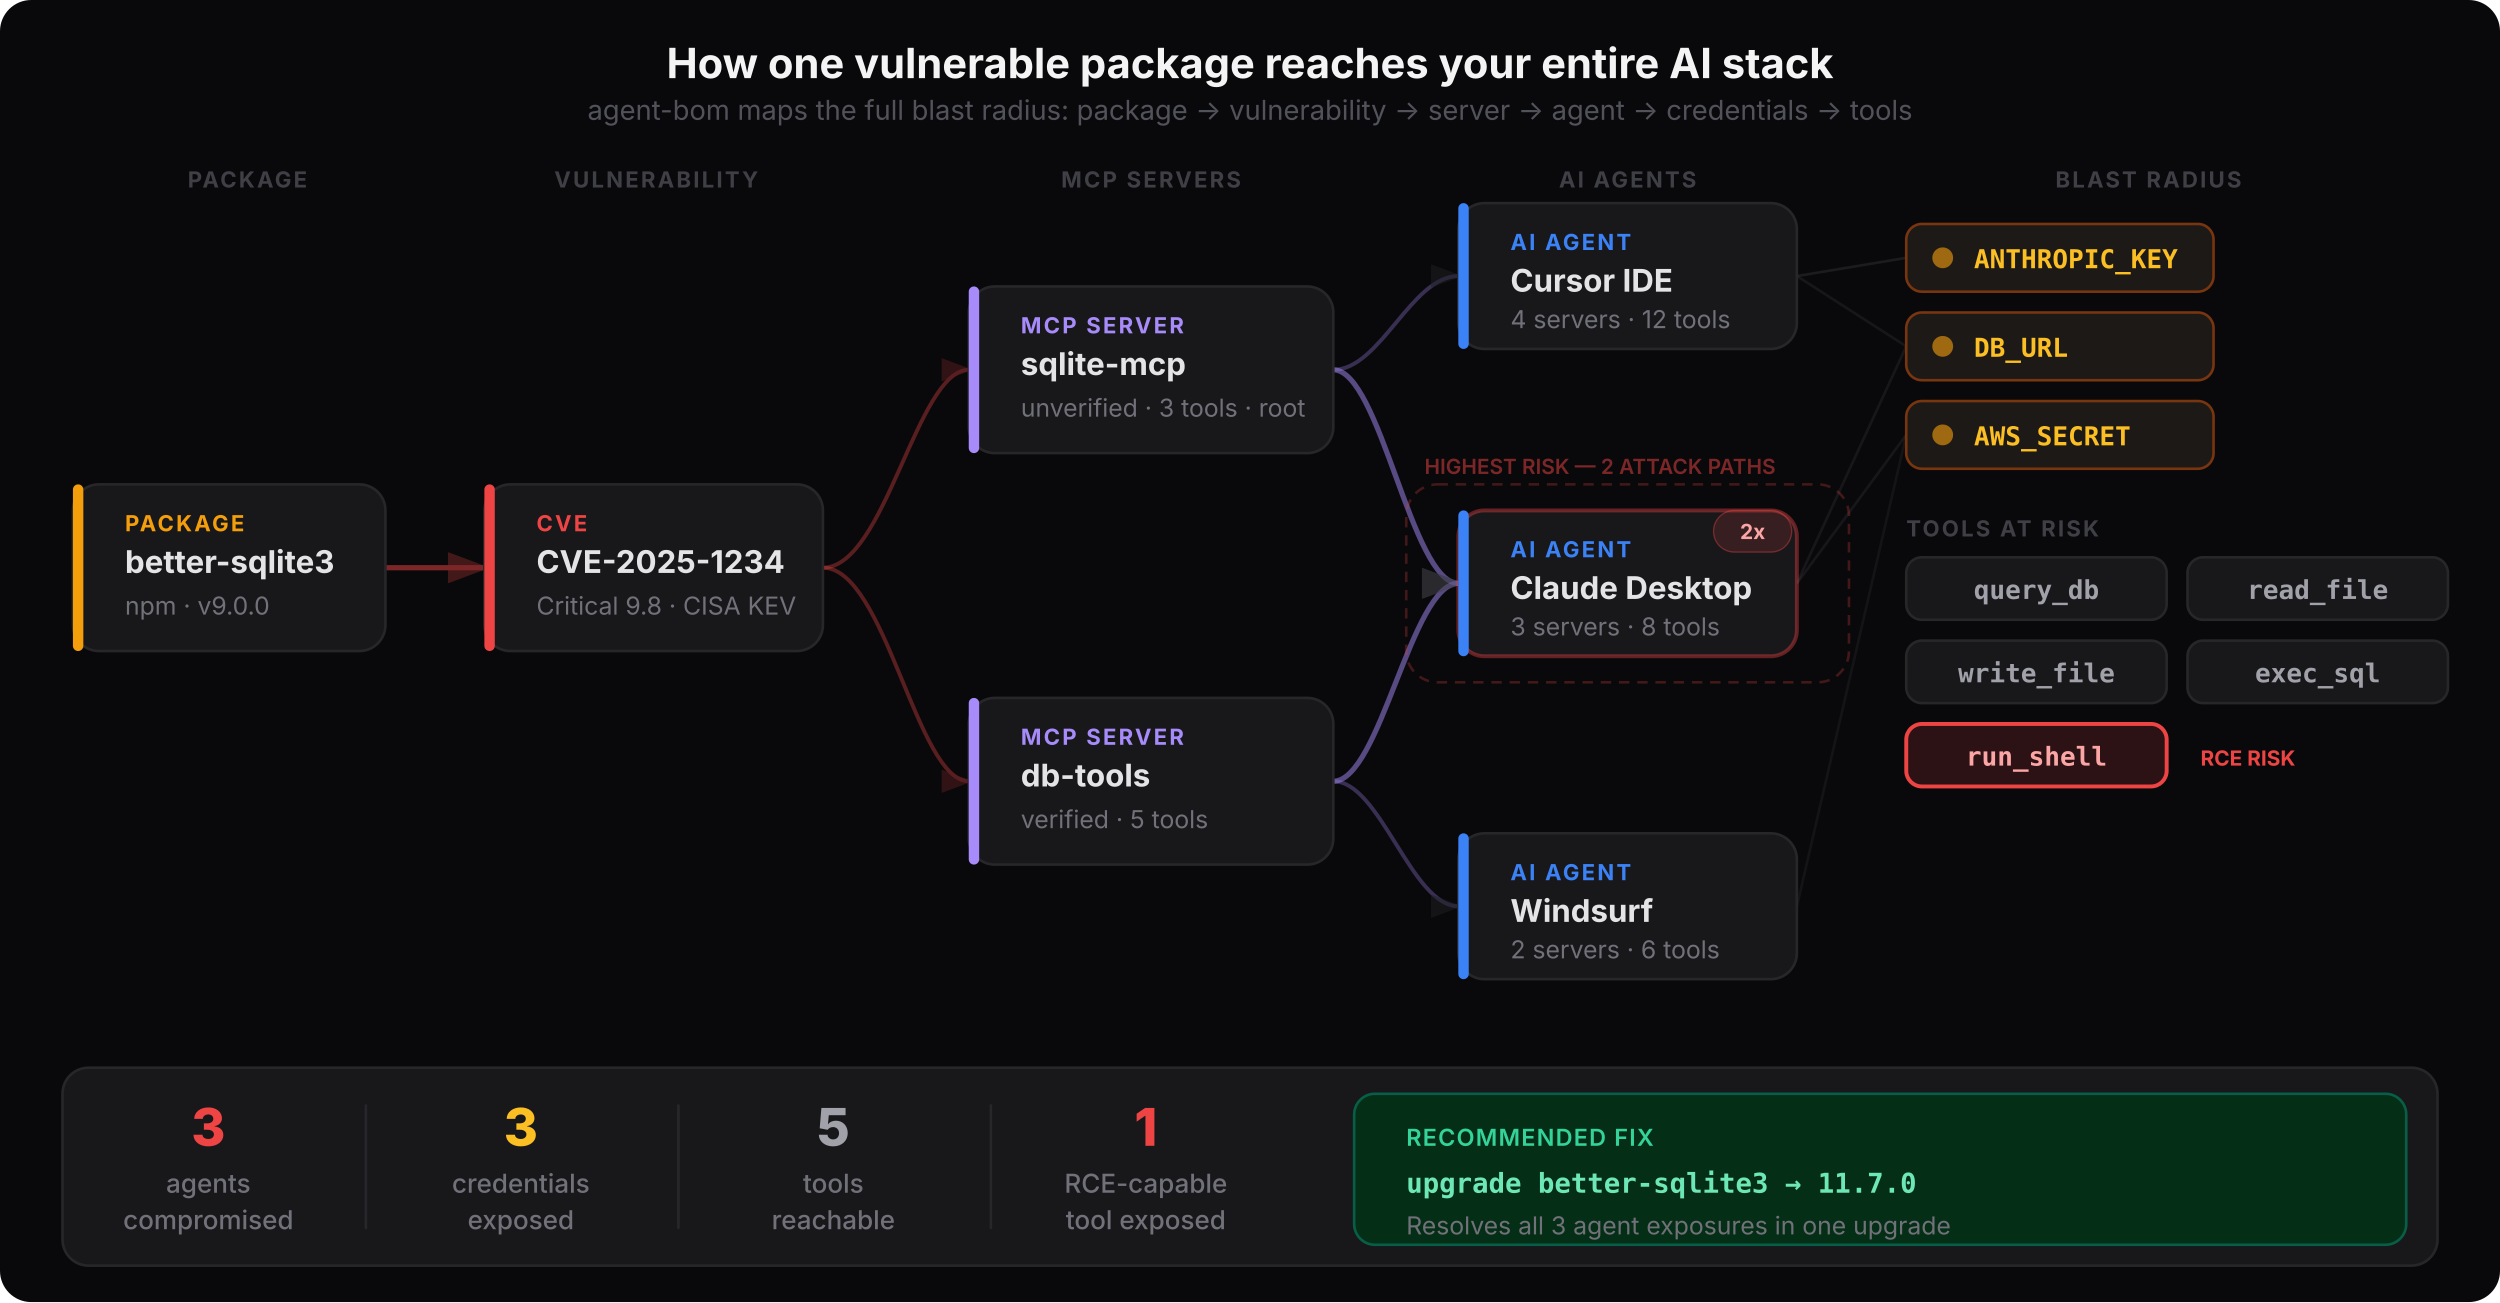
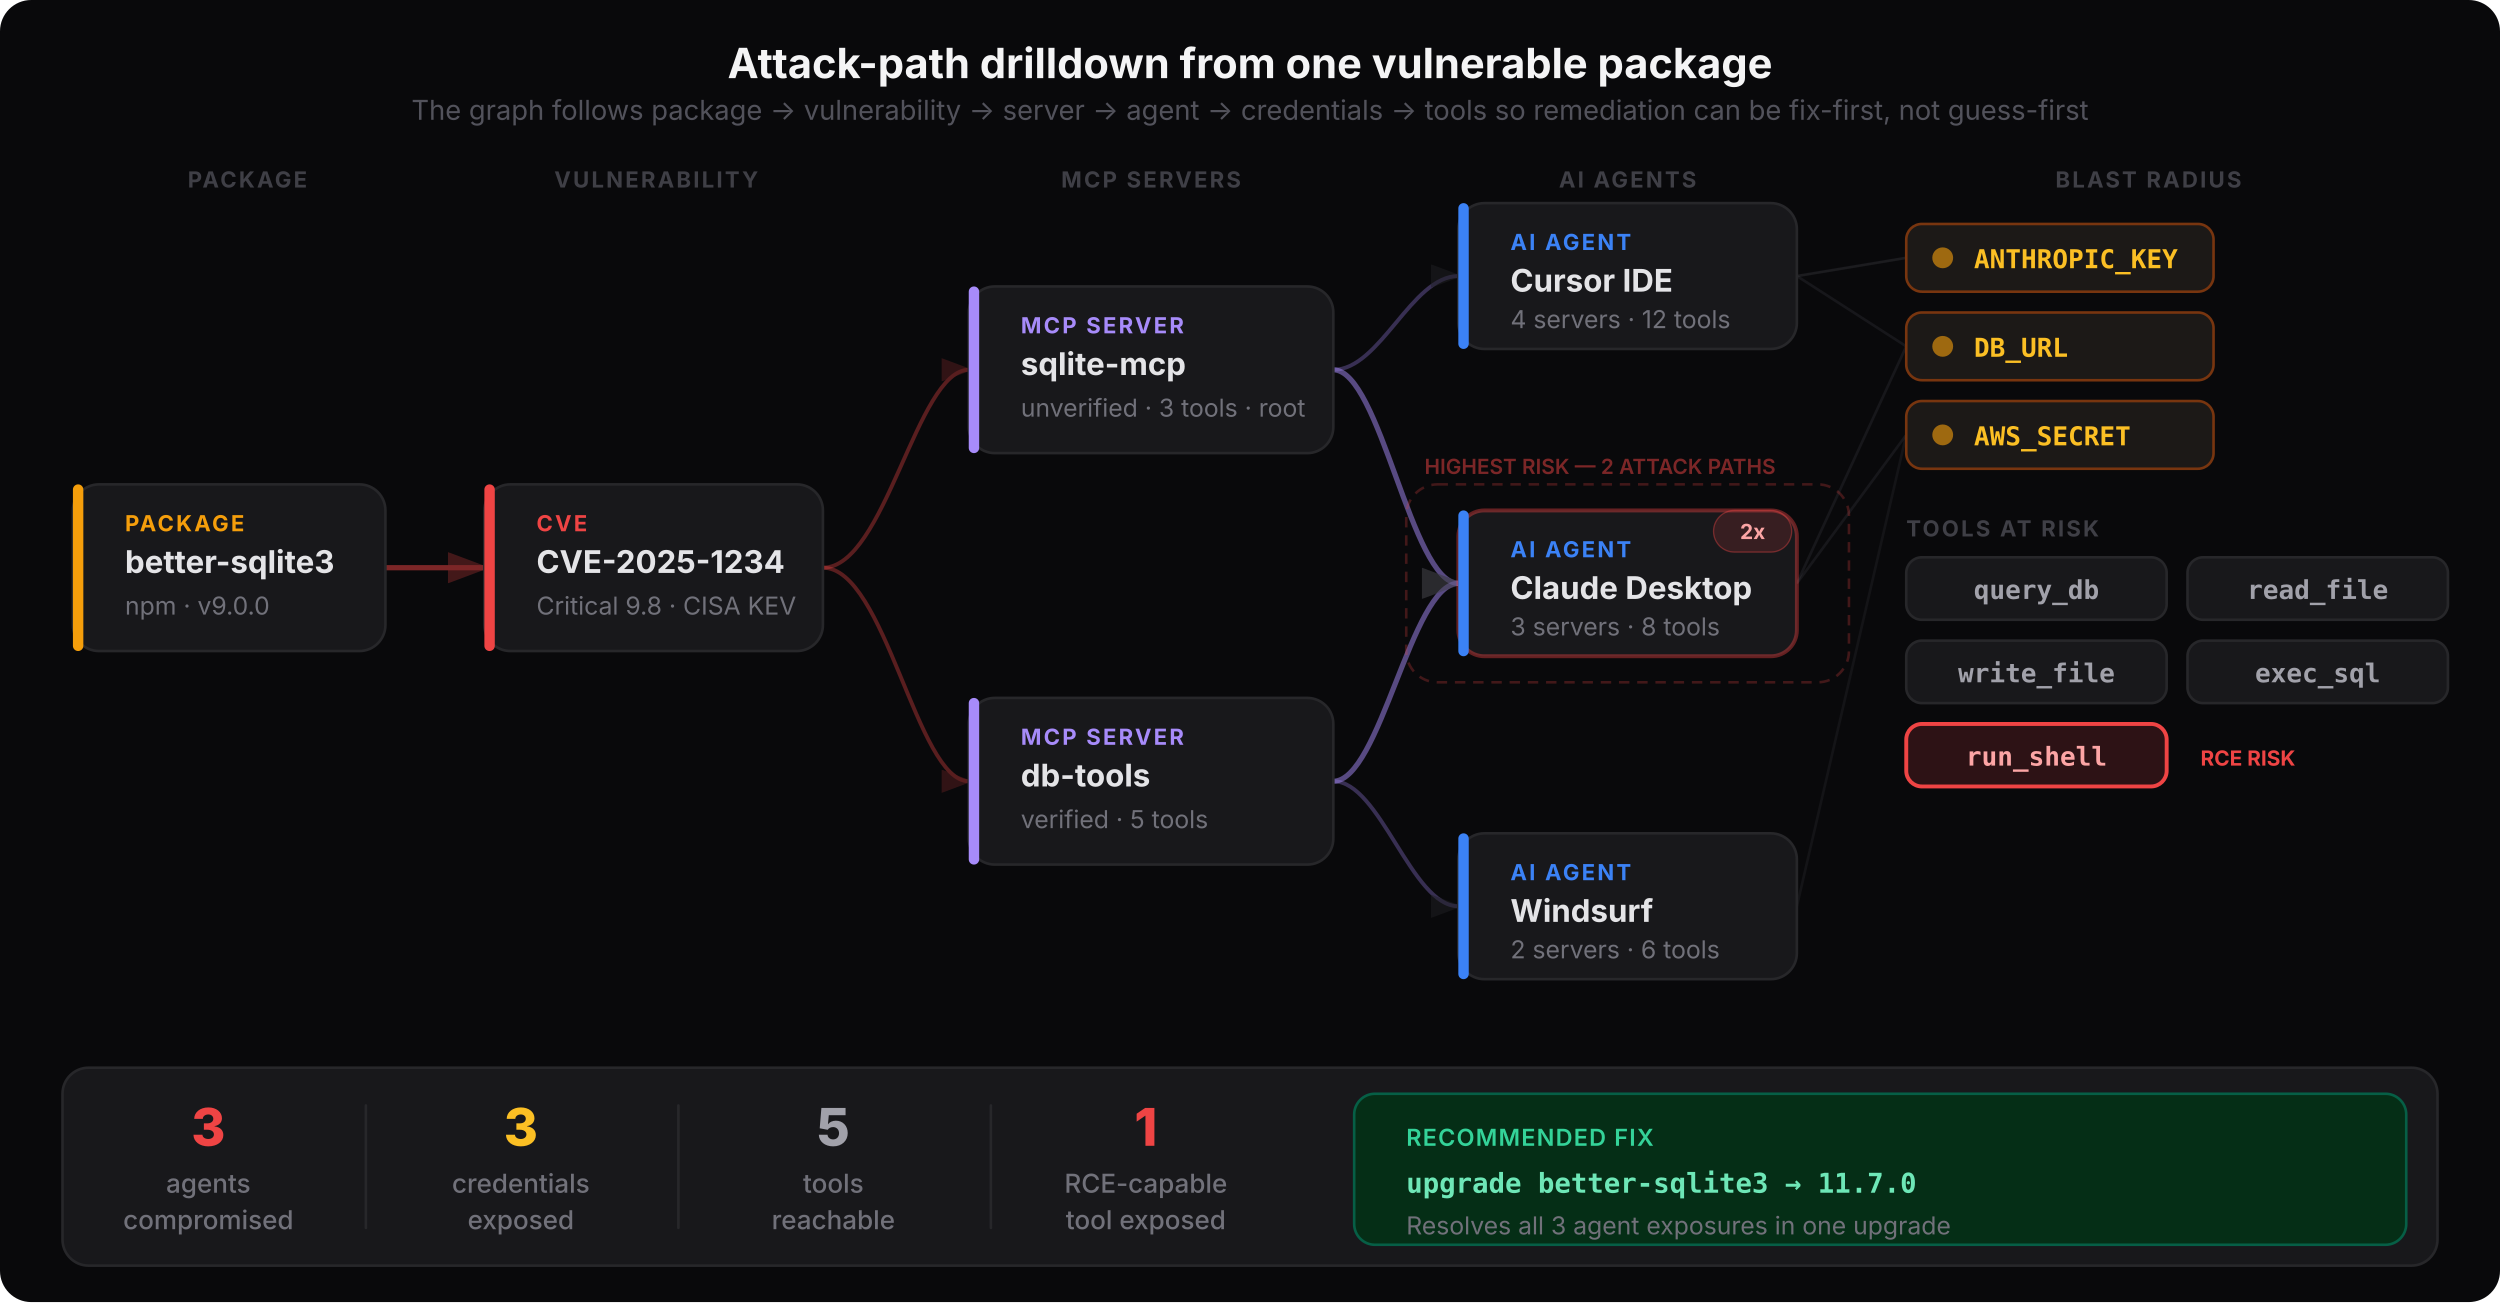
<svg xmlns="http://www.w3.org/2000/svg" viewBox="0 0 960 500" fill="none">
  <style>
    text { font-family: system-ui, -apple-system, 'Segoe UI', sans-serif; }
    .title { font-size: 16px; font-weight: 700; fill: #f4f4f5; }
    .subtitle { font-size: 10.5px; font-weight: 400; fill: #52525b; }
    .node-type { font-size: 8.5px; font-weight: 700; letter-spacing: 0.1em; }
    .node-label { font-size: 12px; font-weight: 700; fill: #e4e4e7; }
    .node-detail { font-size: 9.5px; font-weight: 400; fill: #71717a; }
    .cred-label { font-size: 10px; font-weight: 600; font-family: ui-monospace, monospace; }
    .tool-label { font-size: 10px; font-weight: 600; font-family: ui-monospace, monospace; }
    .impact-num { font-size: 20px; font-weight: 800; }
    .impact-label { font-size: 10px; font-weight: 500; fill: #71717a; }
    .fix-label { font-size: 10.5px; font-weight: 700; font-family: ui-monospace, monospace; }
    .section-label { font-size: 8.5px; font-weight: 700; letter-spacing: 0.1em; fill: #3f3f46; }
  </style>
  <defs>
    <marker id="arrow-red" viewBox="0 0 8 6" refX="7" refY="3" markerWidth="8" markerHeight="6" orient="auto">
      <path d="M0 0 L8 3 L0 6Z" fill="#ef4444" opacity="0.5" />
    </marker>
    <marker id="arrow-muted" viewBox="0 0 8 6" refX="7" refY="3" markerWidth="8" markerHeight="6" orient="auto">
      <path d="M0 0 L8 3 L0 6Z" fill="#52525b" opacity="0.5" />
    </marker>
  </defs>
  <rect width="960" height="500" rx="12" fill="#09090b" />
-   <text x="480" y="30" text-anchor="middle" class="title">How one vulnerable package reaches your entire AI stack</text>
-   <text x="480" y="46" text-anchor="middle" class="subtitle">agent-bom maps the full blast radius: package → vulnerability → server → agent → credentials → tools</text>
+   <text x="480" y="30" text-anchor="middle" class="title">Attack-path drilldown from one vulnerable package</text>
+   <text x="480" y="46" text-anchor="middle" class="subtitle">The graph follows package → vulnerability → server → agent → credentials → tools so remediation can be fix-first, not guess-first</text>
  <line x1="148" y1="218" x2="186" y2="218" stroke="#ef4444" stroke-width="2" opacity="0.5" marker-end="url(#arrow-red)" />
  <path d="M316 218 C340 218, 352 142, 372 142" stroke="#ef4444" stroke-width="1.5" opacity="0.35" fill="none" marker-end="url(#arrow-red)" />
  <path d="M316 218 C340 218, 352 300, 372 300" stroke="#ef4444" stroke-width="1.5" opacity="0.35" fill="none" marker-end="url(#arrow-red)" />
  <path d="M512 142 C530 142, 542 106, 560 106" stroke="#a78bfa" stroke-width="1.5" opacity="0.3" fill="none" marker-end="url(#arrow-muted)" />
  <path d="M512 142 C530 142, 542 224, 560 224" stroke="#a78bfa" stroke-width="2" opacity="0.5" fill="none" marker-end="url(#arrow-muted)" />
  <path d="M512 300 C530 300, 542 224, 560 224" stroke="#a78bfa" stroke-width="2" opacity="0.5" fill="none" marker-end="url(#arrow-muted)" />
  <path d="M512 300 C530 300, 542 348, 560 348" stroke="#a78bfa" stroke-width="1.5" opacity="0.3" fill="none" marker-end="url(#arrow-muted)" />
  <line x1="690" y1="106" x2="732" y2="99" stroke="#52525b" stroke-width="1" opacity="0.25" />
  <line x1="690" y1="106" x2="732" y2="133" stroke="#52525b" stroke-width="1" opacity="0.2" />
  <line x1="690" y1="224" x2="732" y2="133" stroke="#52525b" stroke-width="1" opacity="0.2" />
  <line x1="690" y1="224" x2="732" y2="167" stroke="#52525b" stroke-width="1" opacity="0.2" />
  <line x1="690" y1="348" x2="732" y2="167" stroke="#52525b" stroke-width="1" opacity="0.15" />
  <text x="95" y="72" text-anchor="middle" class="section-label">PACKAGE</text>
  <text x="252" y="72" text-anchor="middle" class="section-label">VULNERABILITY</text>
  <text x="442" y="72" text-anchor="middle" class="section-label">MCP SERVERS</text>
  <text x="625" y="72" text-anchor="middle" class="section-label">AI AGENTS</text>
  <text x="825" y="72" text-anchor="middle" class="section-label">BLAST RADIUS</text>
  <rect x="28" y="186" width="120" height="64" rx="10" fill="#18181b" stroke="#27272a" stroke-width="1" />
  <rect x="28" y="186" width="4" height="64" rx="2" fill="#f59e0b" />
  <text x="48" y="204" class="node-type" fill="#f59e0b">PACKAGE</text>
  <text x="48" y="220" class="node-label">better-sqlite3</text>
  <text x="48" y="236" class="node-detail">npm · v9.0.0</text>
  <rect x="186" y="186" width="130" height="64" rx="10" fill="#18181b" stroke="#27272a" stroke-width="1" />
  <rect x="186" y="186" width="4" height="64" rx="2" fill="#ef4444" />
  <text x="206" y="204" class="node-type" fill="#ef4444">CVE</text>
  <text x="206" y="220" class="node-label" fill="#fca5a5">CVE-2025-1234</text>
  <text x="206" y="236" class="node-detail">Critical 9.8 · CISA KEV</text>
  <rect x="372" y="110" width="140" height="64" rx="10" fill="#18181b" stroke="#27272a" stroke-width="1" />
  <rect x="372" y="110" width="4" height="64" rx="2" fill="#a78bfa" />
  <text x="392" y="128" class="node-type" fill="#a78bfa">MCP SERVER</text>
  <text x="392" y="144" class="node-label">sqlite-mcp</text>
  <text x="392" y="160" class="node-detail">unverified · 3 tools · root</text>
  <rect x="372" y="268" width="140" height="64" rx="10" fill="#18181b" stroke="#27272a" stroke-width="1" />
  <rect x="372" y="268" width="4" height="64" rx="2" fill="#a78bfa" />
  <text x="392" y="286" class="node-type" fill="#a78bfa">MCP SERVER</text>
  <text x="392" y="302" class="node-label">db-tools</text>
  <text x="392" y="318" class="node-detail">verified · 5 tools</text>
  <rect x="560" y="78" width="130" height="56" rx="10" fill="#18181b" stroke="#27272a" stroke-width="1" />
  <rect x="560" y="78" width="4" height="56" rx="2" fill="#3b82f6" />
  <text x="580" y="96" class="node-type" fill="#3b82f6">AI AGENT</text>
  <text x="580" y="112" class="node-label">Cursor IDE</text>
  <text x="580" y="126" class="node-detail">4 servers · 12 tools</text>
  <rect x="560" y="196" width="130" height="56" rx="10" fill="#18181b" stroke="#ef4444" stroke-width="1.5" stroke-opacity="0.4" />
  <rect x="560" y="196" width="4" height="56" rx="2" fill="#3b82f6" />
  <text x="580" y="214" class="node-type" fill="#3b82f6">AI AGENT</text>
  <text x="580" y="230" class="node-label">Claude Desktop</text>
  <text x="580" y="244" class="node-detail">3 servers · 8 tools</text>
  <rect x="658" y="196" width="30" height="16" rx="8" fill="#ef4444" fill-opacity="0.15" stroke="#ef4444" stroke-width="0.5" stroke-opacity="0.4" />
  <text x="673" y="207" text-anchor="middle" font-size="8" font-weight="700" fill="#fca5a5" font-family="system-ui, sans-serif">2x</text>
  <rect x="560" y="320" width="130" height="56" rx="10" fill="#18181b" stroke="#27272a" stroke-width="1" />
  <rect x="560" y="320" width="4" height="56" rx="2" fill="#3b82f6" />
  <text x="580" y="338" class="node-type" fill="#3b82f6">AI AGENT</text>
  <text x="580" y="354" class="node-label">Windsurf</text>
  <text x="580" y="368" class="node-detail">2 servers · 6 tools</text>
  <rect x="732" y="86" width="118" height="26" rx="6" fill="#1c1917" stroke="#78350f" stroke-width="1" />
  <circle cx="746" cy="99" r="4" fill="#f59e0b" opacity="0.6" />
  <text x="758" y="103" class="cred-label" fill="#fbbf24">ANTHROPIC_KEY</text>
  <rect x="732" y="120" width="118" height="26" rx="6" fill="#1c1917" stroke="#78350f" stroke-width="1" />
  <circle cx="746" cy="133" r="4" fill="#f59e0b" opacity="0.6" />
  <text x="758" y="137" class="cred-label" fill="#fbbf24">DB_URL</text>
  <rect x="732" y="154" width="118" height="26" rx="6" fill="#1c1917" stroke="#78350f" stroke-width="1" />
  <circle cx="746" cy="167" r="4" fill="#f59e0b" opacity="0.6" />
  <text x="758" y="171" class="cred-label" fill="#fbbf24">AWS_SECRET</text>
  <text x="732" y="206" class="section-label">TOOLS AT RISK</text>
  <rect x="732" y="214" width="100" height="24" rx="6" fill="#18181b" stroke="#27272a" stroke-width="1" />
  <text x="782" y="230" text-anchor="middle" class="tool-label" fill="#a1a1aa">query_db</text>
  <rect x="840" y="214" width="100" height="24" rx="6" fill="#18181b" stroke="#27272a" stroke-width="1" />
  <text x="890" y="230" text-anchor="middle" class="tool-label" fill="#a1a1aa">read_file</text>
  <rect x="732" y="246" width="100" height="24" rx="6" fill="#18181b" stroke="#27272a" stroke-width="1" />
  <text x="782" y="262" text-anchor="middle" class="tool-label" fill="#a1a1aa">write_file</text>
  <rect x="840" y="246" width="100" height="24" rx="6" fill="#18181b" stroke="#27272a" stroke-width="1" />
  <text x="890" y="262" text-anchor="middle" class="tool-label" fill="#a1a1aa">exec_sql</text>
  <rect x="732" y="278" width="100" height="24" rx="6" fill="#2d1215" stroke="#ef4444" stroke-width="1.5" />
  <text x="782" y="294" text-anchor="middle" class="tool-label" fill="#fca5a5">run_shell</text>
  <text x="845" y="294" font-size="8" font-weight="700" fill="#ef4444" font-family="system-ui, sans-serif">RCE RISK</text>
  <rect x="540" y="186" width="170" height="76" rx="12" stroke="#ef4444" stroke-width="1" stroke-dasharray="4 3" stroke-opacity="0.25" fill="none" />
  <text x="547" y="182" font-size="8" font-weight="600" fill="#ef4444" opacity="0.5" font-family="system-ui, sans-serif">HIGHEST RISK — 2 ATTACK PATHS</text>
  <rect x="24" y="410" width="912" height="76" rx="10" fill="#18181b" stroke="#27272a" stroke-width="1" />
  <text x="80" y="440" text-anchor="middle" class="impact-num" fill="#ef4444">3</text>
  <text x="80" y="458" text-anchor="middle" class="impact-label">agents</text>
  <text x="80" y="472" text-anchor="middle" class="impact-label">compromised</text>
  <rect x="140" y="424" width="1" height="48" rx="0.5" fill="#27272a" />
  <text x="200" y="440" text-anchor="middle" class="impact-num" fill="#fbbf24">3</text>
  <text x="200" y="458" text-anchor="middle" class="impact-label">credentials</text>
  <text x="200" y="472" text-anchor="middle" class="impact-label">exposed</text>
  <rect x="260" y="424" width="1" height="48" rx="0.5" fill="#27272a" />
  <text x="320" y="440" text-anchor="middle" class="impact-num" fill="#a1a1aa">5</text>
  <text x="320" y="458" text-anchor="middle" class="impact-label">tools</text>
  <text x="320" y="472" text-anchor="middle" class="impact-label">reachable</text>
  <rect x="380" y="424" width="1" height="48" rx="0.5" fill="#27272a" />
  <text x="440" y="440" text-anchor="middle" class="impact-num" fill="#ef4444">1</text>
  <text x="440" y="458" text-anchor="middle" class="impact-label">RCE-capable</text>
  <text x="440" y="472" text-anchor="middle" class="impact-label">tool exposed</text>
  <rect x="520" y="420" width="404" height="58" rx="8" fill="#052e16" stroke="#065f46" stroke-width="1" />
  <text x="540" y="440" font-size="9" font-weight="600" fill="#34d399" letter-spacing="0.05em" font-family="system-ui, sans-serif">RECOMMENDED FIX</text>
  <text x="540" y="458" class="fix-label" fill="#6ee7b7">upgrade better-sqlite3 → 11.7.0</text>
  <text x="540" y="474" class="node-detail" fill="#34d399">Resolves all 3 agent exposures in one upgrade</text>
</svg>
